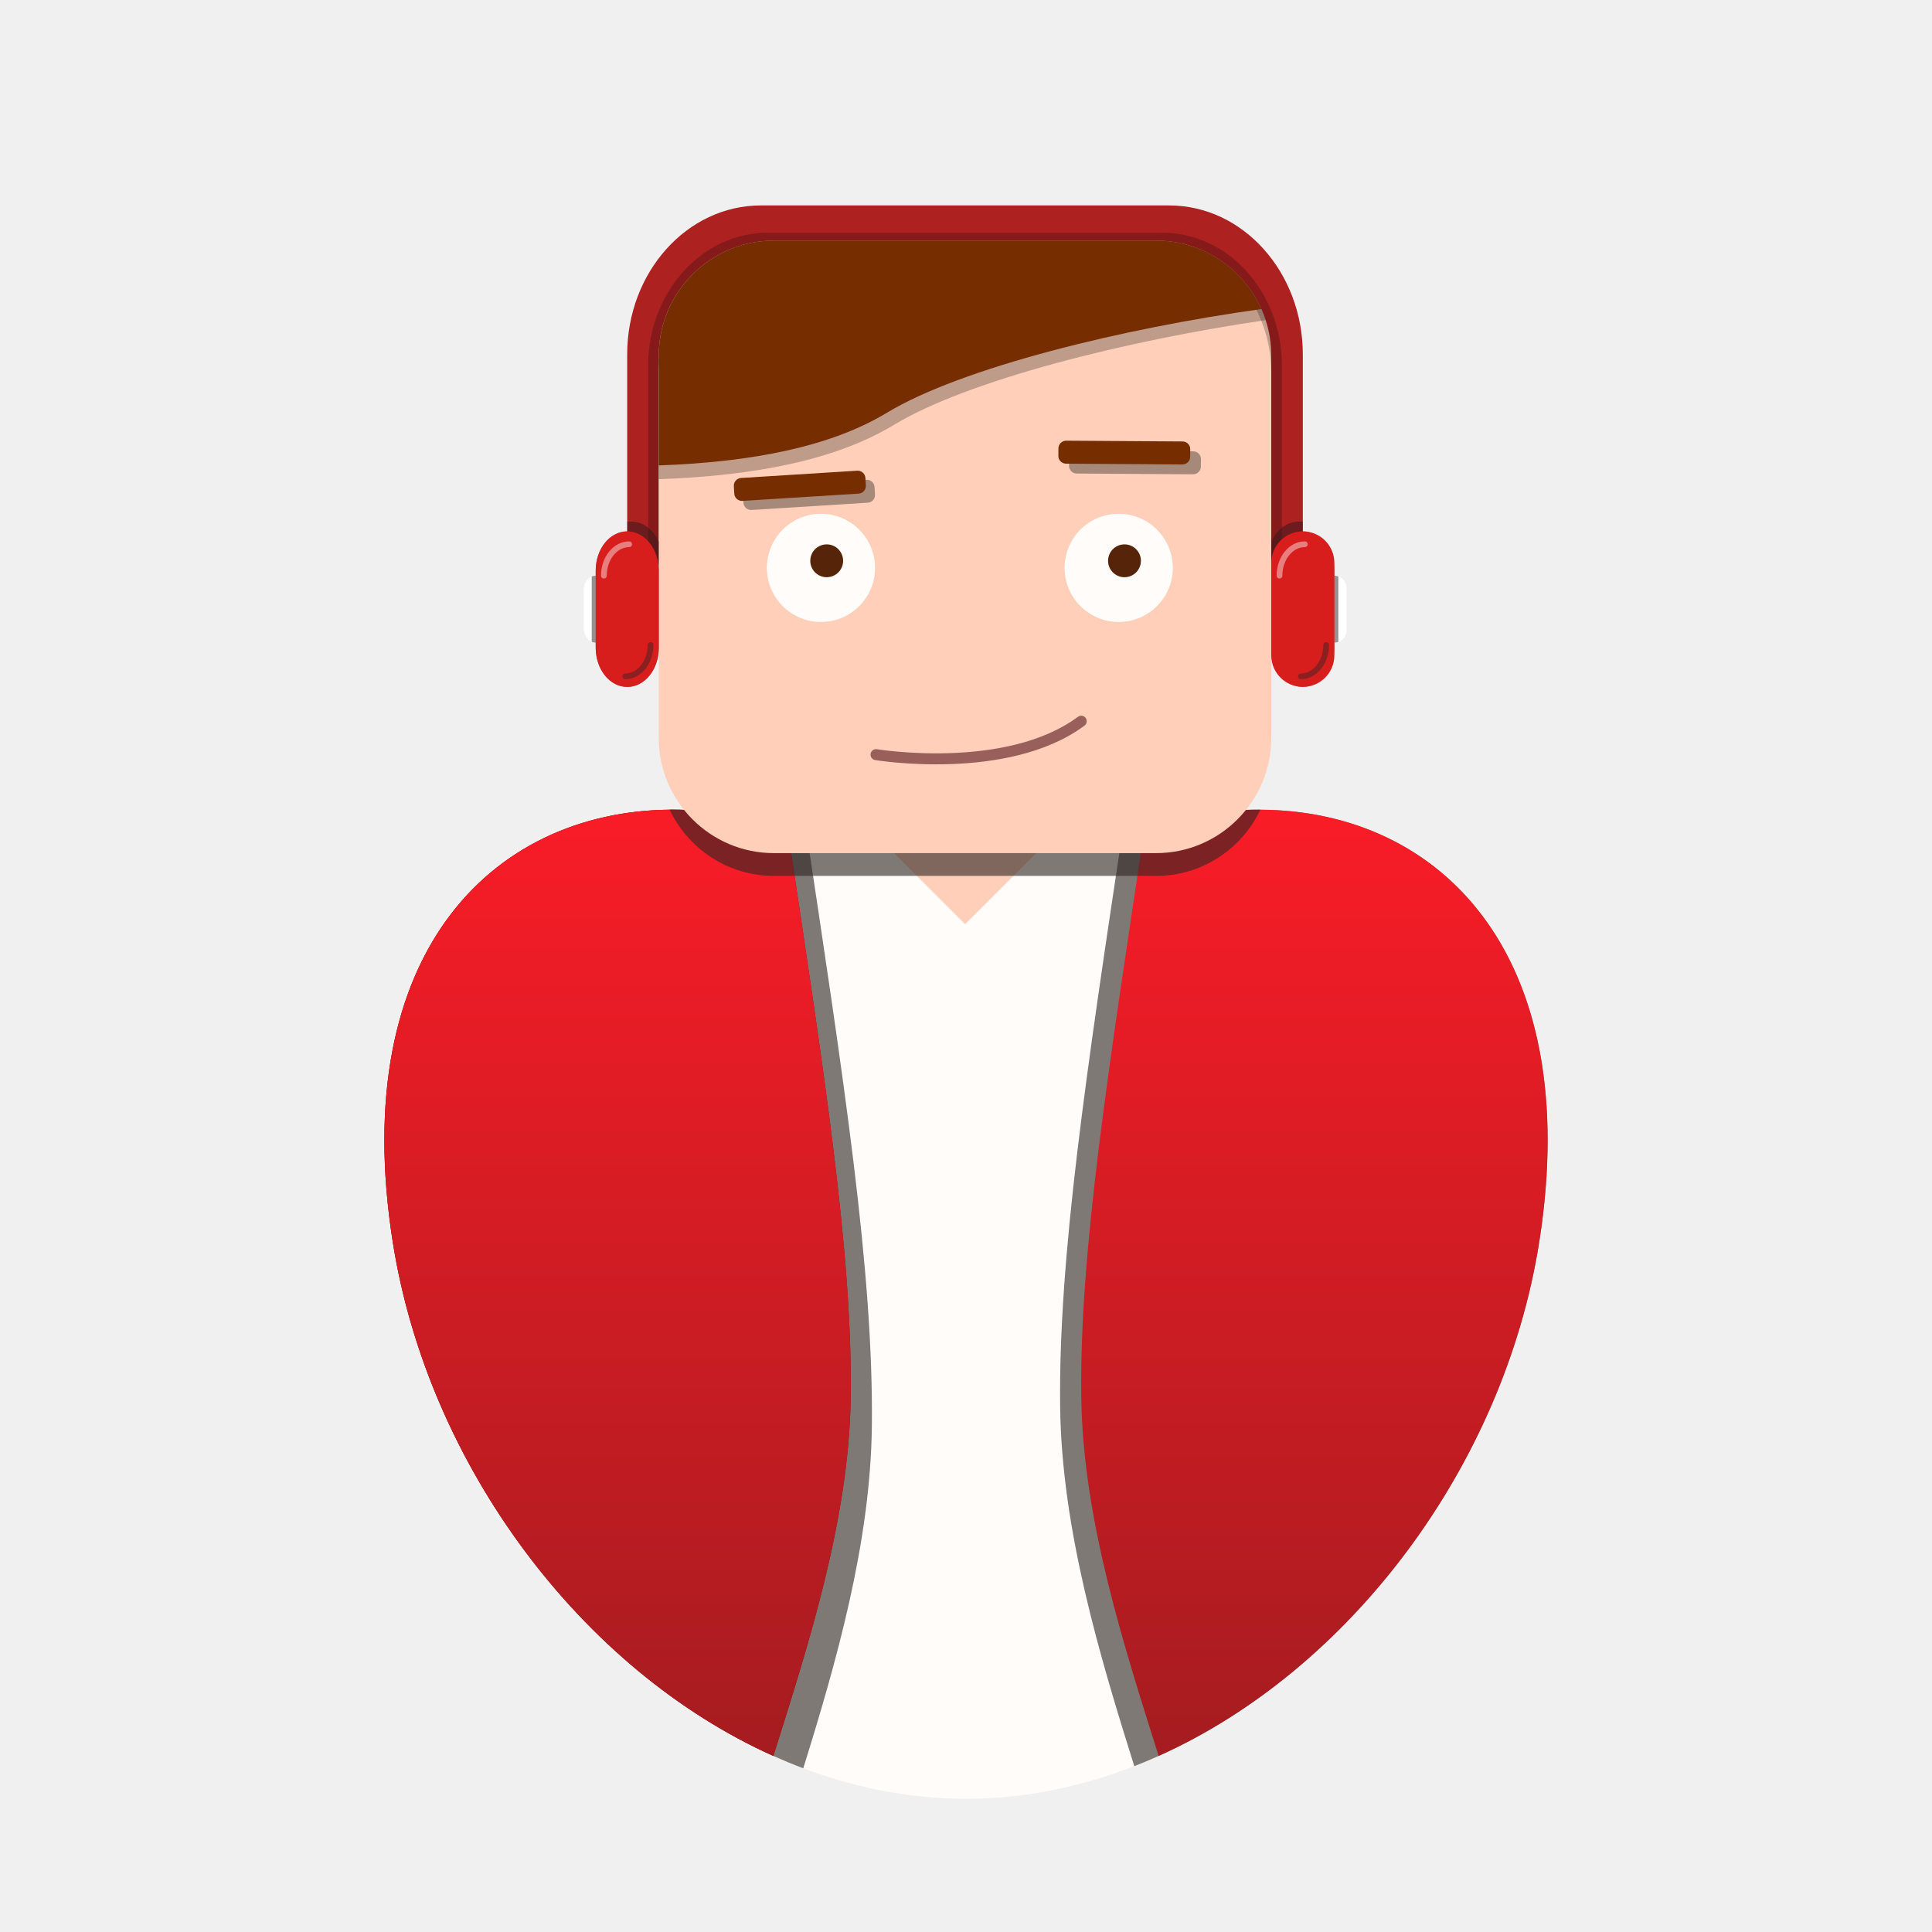
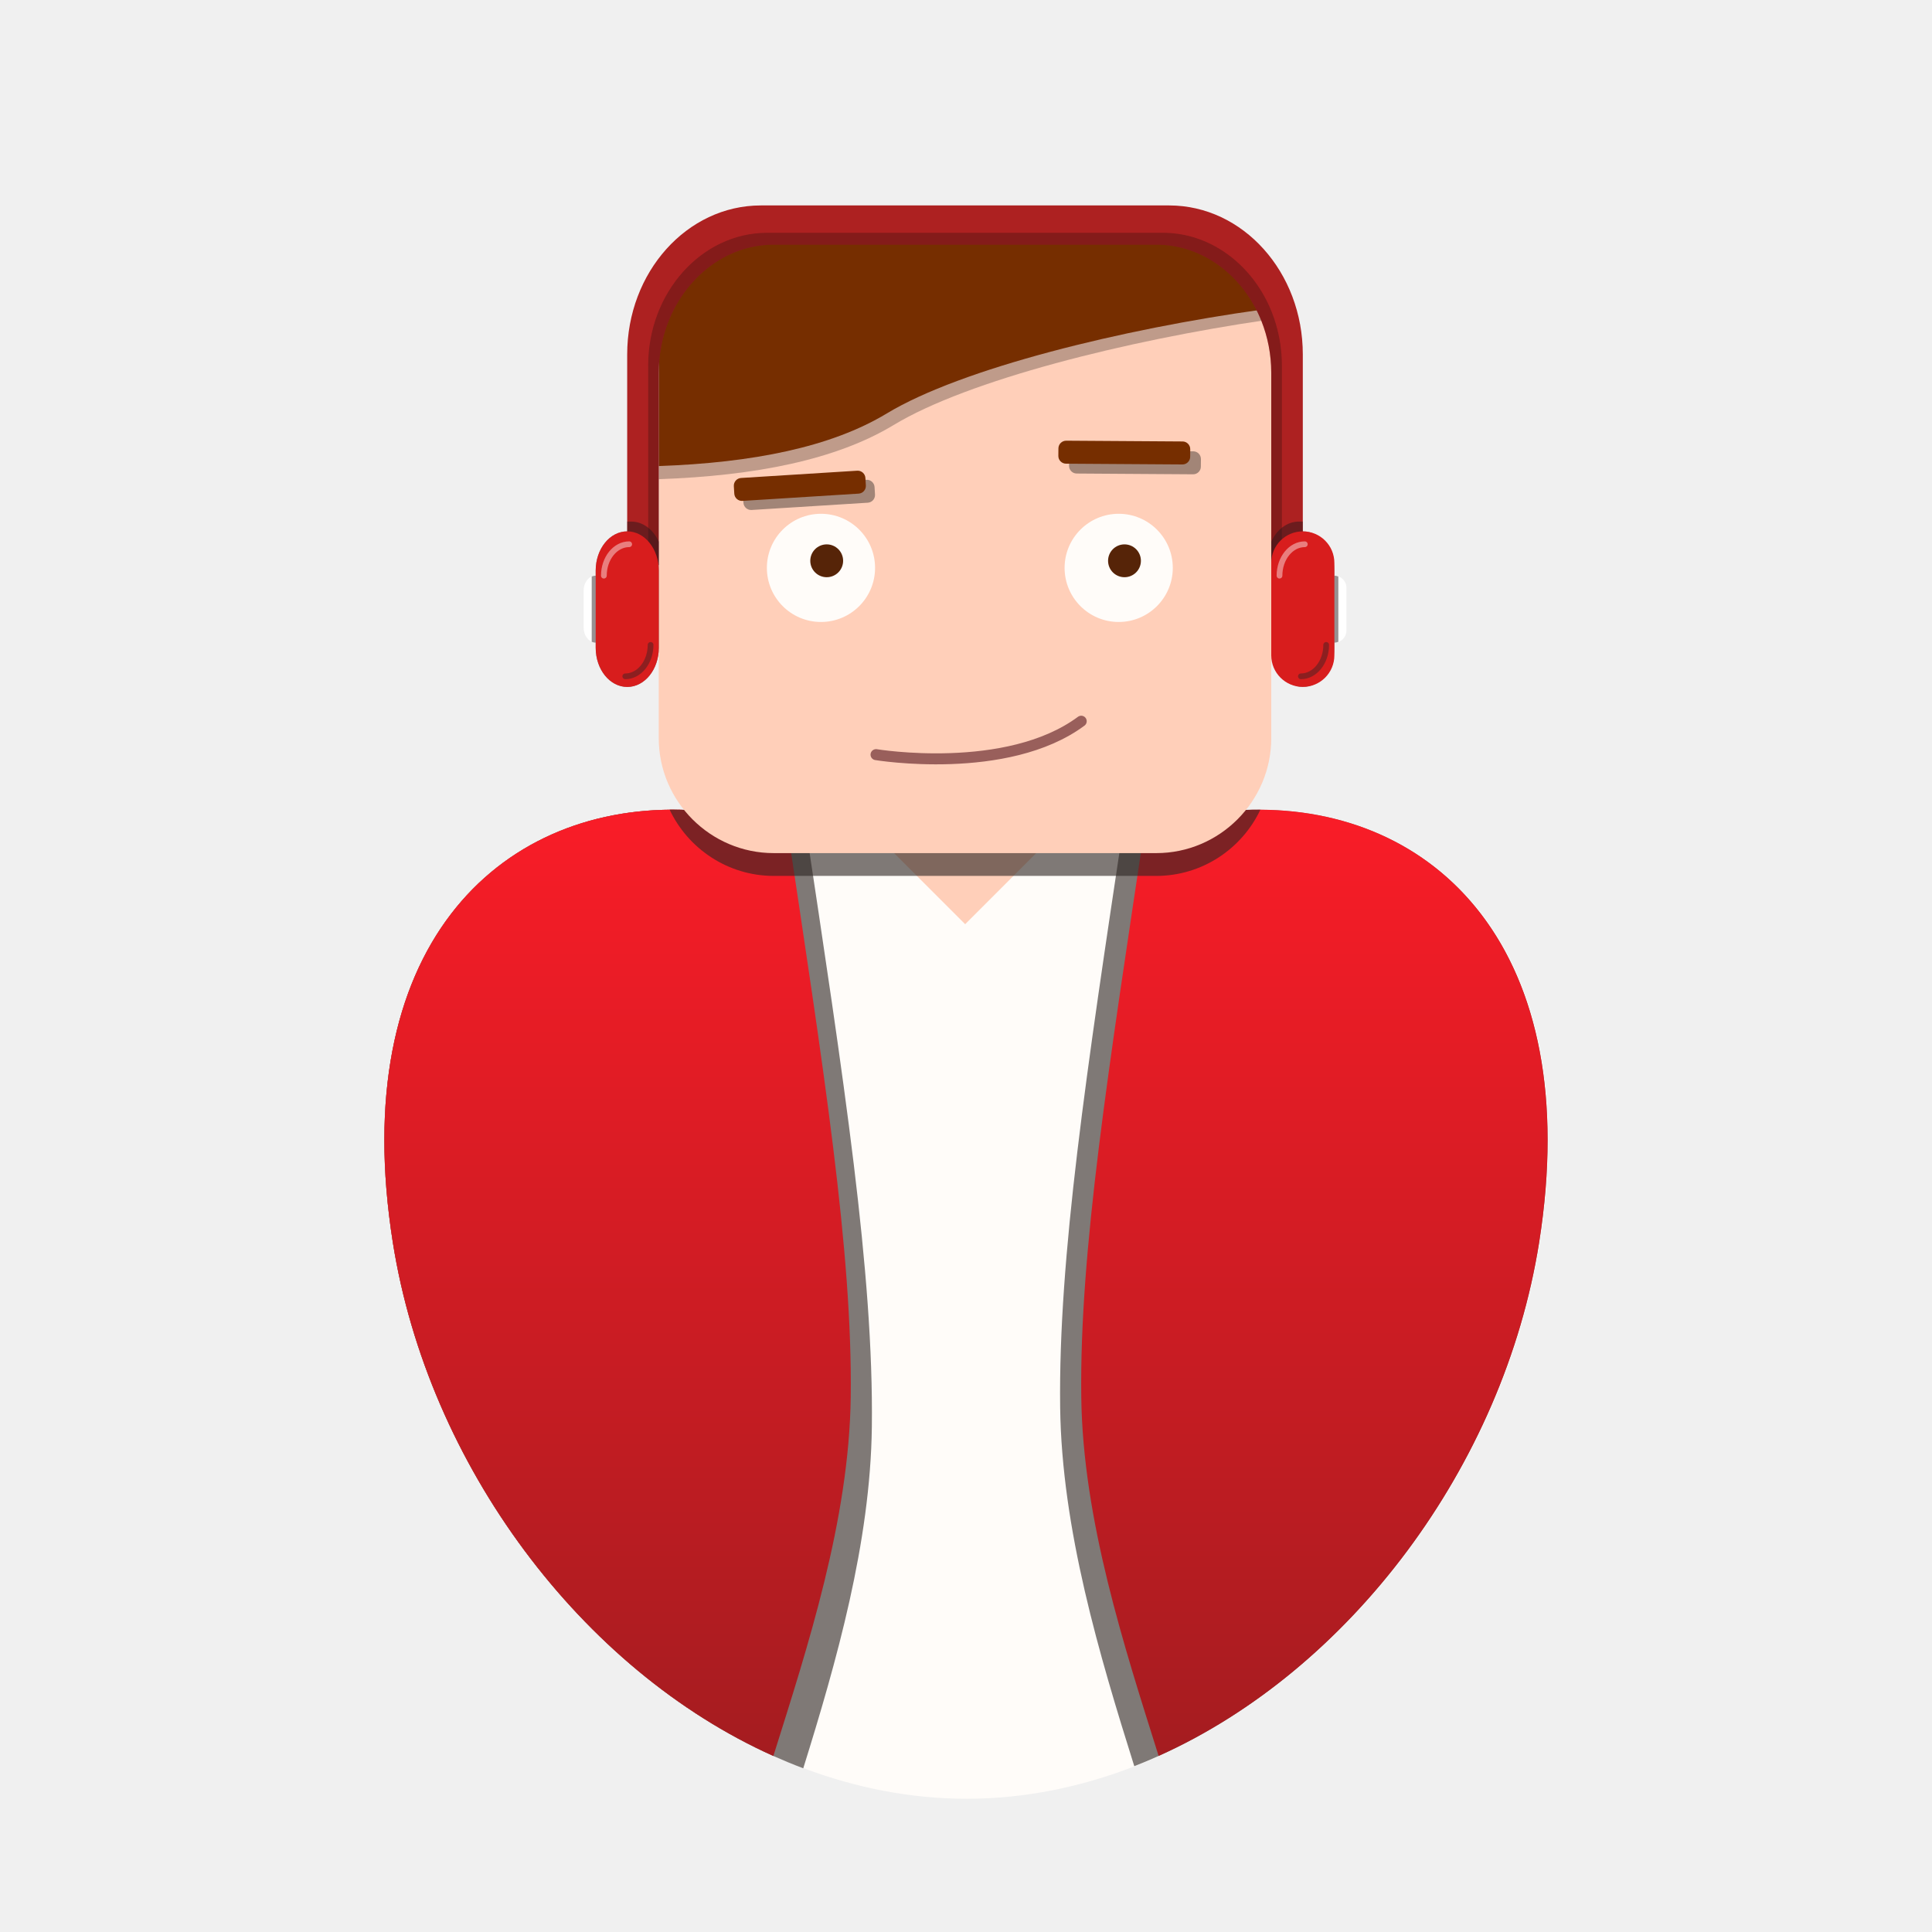
- <svg xmlns="http://www.w3.org/2000/svg" version="1.1" x="0px" y="0px" viewBox="0 0 3000 3000" xml:space="preserve">
-   <style>
- 	.st0{display:none;}
- 	.st1{display:inline;fill:#000A1A;}
- 	.st2{fill:#FFFCF9;}
- 	.st3{fill:#AD2121;}
- 	.st4{fill:#F30B00;}
- 	.st5{opacity:0.61;fill:#2D2623;}
- 	.st6{fill:url(#SVGID_1_);}
- 	.st7{fill:url(#SVGID_2_);}
- 	.st8{fill:#FFCFB9;}
- 	.st9{opacity:0.24;fill:#070605;}
- 	.st10{opacity:0.27;fill:#140F0C;}
- 	.st11{fill:#762E00;}
- 	.st12{fill:#562408;}
- 	.st13{opacity:0.39;fill:#1C1917;}
- 	.st14{fill:#FFFFFF;}
- 	.st15{opacity:0.48;fill:#26181C;}
- 	.st16{fill:#D81D1D;}
- 	.st17{opacity:0.43;fill:none;stroke:#FFFFFF;stroke-width:8.909;stroke-linecap:round;stroke-miterlimit:10;}
- 	.st18{opacity:0.43;fill:none;stroke:#282526;stroke-width:8.909;stroke-linecap:round;stroke-miterlimit:10;}
- 	.st19{fill:#070605;}
- 	.st20{fill:none;stroke:#995F5B;stroke-width:17.061;stroke-linecap:round;stroke-miterlimit:10;}
- 	.st21{display:inline;opacity:0.16;}
- </style>
-   <switch>
+ <svg xmlns="http://www.w3.org/2000/svg" version="1.1" viewBox="0 0 12500 12500" xml:space="preserve">
+   <g>
+     <path fill="#fffcf9" d="M9962.5,8038.75c-230,1454.58 -1240.83,2791.67 -2499.17,3338.75c-40,17.5 -80,33.75 -120.416,49.583c-349.167,135.834 -715.834,210.834 -1088.75,210.834c-360,0 -714.584,-70 -1052.92,-197.084c-65,-24.583 -129.583,-51.25 -193.333,-79.583c-1241.25,-557.083 -2234.17,-1882.5 -2462.08,-3322.5c-294.583,-1862.92 639.167,-2788.33 1791.25,-2800c22.5,-0.417 45.417,0 67.917,0.417c250.417,5.416 477.917,18.333 680.833,35.833c41.667,3.75 82.084,7.5 121.667,11.25c146.667,14.583 278.75,30.833 395.833,47.917c423.75,61.666 650.417,129.583 650.417,129.583c0,0 222.083,-66.667 637.917,-127.917c115,-17.083 245,-33.333 388.75,-47.916c88.75,-8.75 182.5,-17.084 281.666,-24.167c165.834,-12.083 346.25,-20.833 540.417,-25c18.75,-0.417 37.083,-0.417 55.417,-0.417c1158.75,5 2100.42,930.417 1804.58,2800.42Z" />
+     <path fill="#f30b00" d="M5504.17,9037.5c-9.584,796.667 -280,1622.08 -500.417,2323.33c-1241.25,-556.666 -2234.17,-1882.08 -2462.08,-3322.08c-300.417,-1899.58 676.25,-2824.58 1859.58,-2799.58c250.417,5.416 477.917,18.333 680.833,35.833c247.5,1650.42 433.75,2821.25 422.084,3762.5Z" />
+     <path fill="#7f7976" d="M9958.33,8038.75c-230,1454.58 -1240.83,2791.67 -2499.17,3338.75c-40,17.5 -80,33.75 -120.417,49.583c-225,-716.666 -469.583,-1532.5 -479.583,-2322.5c-11.667,-971.25 169.166,-2165.83 417.5,-3815.83c88.75,-8.75 182.5,-17.083 281.666,-24.167c165.834,-12.083 346.25,-20.833 540.417,-25c18.75,-0.416 37.083,-0.416 55.417,-0.416c1158.33,4.166 2100,929.583 1804.17,2799.58Z" />
+     <path fill="#7f7976" d="M5640.83,9232.5c-9.166,748.333 -229.166,1520 -443.75,2208.33c-65,-24.583 -129.583,-51.25 -193.333,-79.583c-1241.25,-557.083 -2234.17,-1882.5 -2462.08,-3322.5c-294.584,-1862.92 639.166,-2788.33 1791.25,-2800c22.5,-0.417 45.416,0 67.916,0.417c250.417,5.416 477.917,18.333 680.834,35.833c41.666,3.75 82.083,7.5 121.666,11.25c258.334,1717.5 449.584,2949.58 437.5,3946.25Z" />
+     <path fill="url(#linear1)" d="M6995.83,9037.5c9.584,796.667 280,1622.08 500.417,2323.33c1241.25,-556.666 2234.17,-1882.08 2462.08,-3322.08c300.417,-1899.58 -676.25,-2824.58 -1859.58,-2799.58c-250.417,5.416 -477.917,18.333 -680.833,35.833c-247.5,1650.42 -433.75,2821.25 -422.084,3762.5Z" />
+     <path fill="url(#linear2)" d="M5504.17,9037.5c-9.584,796.667 -280,1622.08 -500.417,2323.33c-1241.25,-556.666 -2234.17,-1882.08 -2462.08,-3322.08c-300.417,-1899.58 676.25,-2824.58 1859.58,-2799.58c250.417,5.416 477.917,18.333 680.833,35.833c247.5,1650.42 433.75,2821.25 422.084,3762.5Z" />
+     <path fill="#ffcfb9" d="M6887.92,5336.25l-643.334,643.333l-645,-645c423.75,61.667 650.417,129.584 650.417,129.584c0,0 222.083,-66.667 637.917,-127.917Z" />
+   </g>
+   <g>
+     <path fill="#2d2623" opacity="0.61" d="M8154.58,5238.75c-119.166,252.5 -376.666,428.333 -673.333,428.333l-2475.42,0c-296.25,0 -553.75,-175.833 -673.333,-428.333c22.5,-0.417 45.417,0 67.917,0.417c250.416,5.416 477.916,18.333 680.833,35.833c195.833,16.667 369.167,37.5 517.917,59.167c423.75,61.666 650.416,129.583 650.416,129.583c0,0 222.084,-66.667 637.917,-127.917c185.833,-27.5 410,-53.333 670.417,-72.083c165.833,-12.083 346.25,-20.833 540.416,-25l56.25,0Z" />
+     <path fill="#ffcfb9" d="M8225,2300.42l0,2475.42c0,409.167 -334.583,743.75 -743.75,743.75l-2475.42,0c-409.166,0 -743.75,-334.583 -743.75,-743.75l0,-2475.42c0,-409.167 334.584,-743.75 743.75,-743.75l2475.42,0c127.917,0 248.75,32.916 354.167,90.416c143.75,78.334 258.75,202.5 325.833,352.5c10.417,23.334 19.583,47.084 27.5,71.667c23.75,72.083 36.25,149.167 36.25,229.167Z" />
+     <path fill="#140f0c" opacity="0.27" d="M8188.75,2071.25c-901.25,132.083 -1925,387.083 -2407.08,678.75c-372.917,225.417 -895,328.333 -1519.58,350.417l0,-732.084c0,-421.25 344.584,-766.25 766.25,-766.25l2549.58,0c90.416,0 177.083,15.834 257.5,45c143.75,78.334 258.75,202.5 325.833,352.5c10.417,23.334 19.583,47.084 27.5,71.667Z" />
+     <path fill="#762e00" d="M8161.25,2003.75c-895,124.167 -1940,378.75 -2423.75,671.25c-362.083,218.75 -868.75,318.75 -1475,340.417l0,-710.834c0,-409.166 334.583,-743.75 743.75,-743.75l2475.42,0c302.083,0 563.333,182.5 679.583,442.917Z" />
    <g>
-       <g id="Layer_1" class="st0">
-         <rect class="st1" width="3000" height="3000" />
+       <circle fill="#fffcf9" cx="7237.92" cy="3674.17" r="350" />
+       <circle fill="#562408" cx="7275.42" cy="3628.33" r="106.25" />
+     </g>
+     <g>
+       <circle fill="#fffcf9" cx="5311.67" cy="3674.17" r="350" />
+       <circle fill="#562408" cx="5348.75" cy="3628.33" r="106.25" />
+     </g>
+     <path fill="#1c1917" opacity="0.41" d="M5605.42,3104.17l-751.667,47.083c-27.5,1.667 -48.333,25.417 -46.667,52.917l2.917,48.75c1.667,27.5 25.417,48.333 52.917,46.666l751.666,-47.083c27.5,-1.667 48.334,-25.417 46.667,-52.917l-2.917,-48.75c-1.666,-27.083 -25.416,-48.333 -52.916,-46.666Z" />
+     <path fill="#762e00" d="M5546.25,3045.42l-751.667,47.083c-27.5,1.667 -48.333,25.417 -46.666,52.917l2.916,48.75c1.667,27.5 25.417,48.333 52.917,46.666l751.667,-47.083c27.5,-1.667 48.333,-25.417 46.666,-52.917l-2.916,-48.75c-1.667,-27.083 -25.417,-48.333 -52.917,-46.666Z" />
+     <path fill="#1c1917" opacity="0.41" d="M6967.5,2915l752.917,5c27.5,0 50,22.917 49.583,50.417l-0.417,48.75c0,27.5 -22.916,50 -50.416,49.583l-752.917,-5c-27.5,0 -50,-22.917 -49.583,-50.417l0.416,-48.75c0.417,-27.5 22.917,-49.583 50.417,-49.583Z" />
+     <path fill="#762e00" d="M6898.33,2851.25l752.917,5c27.5,0 50,22.917 49.583,50.417l-0.416,48.75c0,27.5 -22.917,50 -50.417,49.583l-752.917,-5c-27.5,0 -50,-22.917 -49.583,-50.417l0.417,-48.75c0.416,-27.5 22.916,-49.583 50.416,-49.583Z" />
+     <path d="M5667.92,4882.5c0,0 846.666,140.417 1327.5,-216.25" style="fill:none;fill-rule:nonzero;stroke:#995f5b;stroke-width:71.09px;stroke-linecap: round;" />
+     <g>
+       <path fill="#ad2121" d="M8429.17,2293.33l0,1363.33l-204.167,0l0,-1244.58c0,-119.166 -22.917,-232.5 -63.75,-335.416c-115.833,-290.417 -377.5,-493.75 -680,-493.75l-2475.42,0c-409.166,0 -743.75,373.333 -743.75,829.166l0,1244.58l-204.166,0l0,-1363.33c0,-532.5 387.083,-964.166 865,-964.166l2641.25,0c477.916,0 865,431.666 865,964.166Z" />
+       <path fill="#070605" opacity="0.25" d="M8293.75,2364.17l0,1292.5l-68.75,0l0,-1244.58c0,-119.166 -22.917,-232.5 -63.75,-335.416c-115.833,-290.417 -377.5,-493.75 -680,-493.75l-2475.42,0c-409.166,0 -743.75,373.333 -743.75,829.166l0,1244.58l-68.333,0l0,-1292.5c0,-471.667 346.25,-857.917 769.583,-857.917l2560.83,0c132.5,0 257.083,37.917 366.25,104.167c148.75,90.416 267.916,233.75 337.083,406.666c10.833,27.084 20.417,54.584 28.333,82.5c24.584,83.75 37.917,172.5 37.917,264.584Z" />
+       <g>
+         <path fill="#fff" d="M3854.17,3724.58l0,432.917c-9.167,0 -17.5,-2.083 -25.834,-5.417c-30.416,-13.333 -52.083,-49.166 -52.083,-91.25l0,-240c0,-42.083 21.667,-77.916 52.083,-91.25c7.917,-3.333 16.667,-5 25.834,-5Z" />
+         <path fill="#26181c" opacity="0.48" d="M4262.5,3505l0,686.25c0,140 -91.25,253.333 -204.167,253.333c-112.916,0 -204.166,-113.333 -204.166,-253.333l0,-33.333c-9.167,0 -17.5,-2.084 -25.834,-5.417l0,-422.5c7.917,-3.333 16.667,-5.417 25.834,-5.417l0,-33.333c0,-140 91.25,-253.333 204.166,-253.333l0,-63.334l25.834,0c76.25,0 143.333,52.5 178.333,130.417Z" />
+         <path fill="#d81d1d" d="M4262.5,3691.25l0,500c0,140 -91.25,253.333 -204.167,253.333c-112.916,0 -204.166,-113.333 -204.166,-253.333l0,-500c0,-140 91.25,-253.333 204.166,-253.333c56.25,0 107.5,28.333 144.167,74.166c37.083,45.834 60,109.167 60,179.167Z" />
+         <path d="M3907.08,3724.58c0,-112.083 73.334,-203.333 163.75,-203.333" style="fill:none;fill-rule:nonzero;stroke:#fff;stroke-opacity:0.43;stroke-width:37.12px;stroke-linecap:round;" />
+         <path d="M4209.17,4172.5c0,112.083 -73.334,203.333 -163.75,203.333" style="fill:none;fill-rule:nonzero;stroke:#282526;stroke-opacity:0.43;stroke-width:37.12px;stroke-linecap:round;" />
      </g>
-       <g id="Layer_3">
-         <path class="st2" d="M2390,1929.3c-55.2,349.1-297.8,670-599.8,801.3c-9.6,4.2-19.2,8.1-28.9,11.9     c-83.8,32.6-171.8,50.6-261.3,50.6c-86.4,0-171.5-16.8-252.7-47.3c-15.6-5.9-31.1-12.3-46.4-19.1     C903,2593,664.7,2274.9,610,1929.3c-70.7-447.1,153.4-669.2,429.9-672c5.4-0.1,10.9,0,16.3,0.1c60.1,1.3,114.7,4.4,163.4,8.6     c10,0.9,19.7,1.8,29.2,2.7c35.2,3.5,66.9,7.4,95,11.5c101.7,14.8,156.1,31.1,156.1,31.1s53.3-16,153.1-30.7     c27.6-4.1,58.8-8,93.3-11.5c21.3-2.1,43.8-4.1,67.6-5.8c39.8-2.9,83.1-5,129.7-6c4.5-0.1,8.9-0.1,13.3-0.1     C2235,1258.4,2461,1480.5,2390,1929.3z" />
-       </g>
-       <g id="Layer_4">
-         <path class="st3" d="M2023,550.4v327.2h-49V578.9c0-28.6-5.5-55.8-15.3-80.5c-27.8-69.7-90.6-118.5-163.2-118.5h-594.1     c-98.2,0-178.5,89.6-178.5,199v298.7h-49V550.4c0-127.8,92.9-231.4,207.6-231.4h633.9C1930.1,319,2023,422.6,2023,550.4z" />
-         <path class="st4" d="M1321,2169c-2.3,191.2-67.2,389.3-120.1,557.6C903,2593,664.7,2274.9,610,1929.3     c-72.1-455.9,162.3-677.9,446.3-671.9c60.1,1.3,114.7,4.4,163.4,8.6C1279.1,1662.1,1323.8,1943.1,1321,2169z" />
-         <path class="st5" d="M2390,1929.3c-55.2,349.1-297.8,670-599.8,801.3c-9.6,4.2-19.2,8.1-28.9,11.9     c-54-172-112.7-367.8-115.1-557.4c-2.8-233.1,40.6-519.8,100.2-915.8c21.3-2.1,43.8-4.1,67.6-5.8c39.8-2.9,83.1-5,129.7-6     c4.5-0.1,8.9-0.1,13.3-0.1C2235,1258.4,2461,1480.5,2390,1929.3z" />
-         <path class="st5" d="M1353.8,2215.8c-2.2,179.6-55,364.8-106.5,530c-15.6-5.9-31.1-12.3-46.4-19.1     C903,2593,664.7,2274.9,610,1929.3c-70.7-447.1,153.4-669.2,429.9-672c5.4-0.1,10.9,0,16.3,0.1c60.1,1.3,114.7,4.4,163.4,8.6     c10,0.9,19.7,1.8,29.2,2.7C1310.8,1680.9,1356.7,1976.6,1353.8,2215.8z" />
-         <linearGradient id="SVGID_1_" gradientUnits="userSpaceOnUse" x1="2041.029" y1="1257.292" x2="2041.029" y2="2726.63">
-           <stop offset="0" style="stop-color:#F91C27" />
-           <stop offset="1" style="stop-color:#A51C20" />
-         </linearGradient>
-         <path class="st6" d="M1679,2169c2.3,191.2,67.2,389.3,120.1,557.6c297.9-133.6,536.2-451.7,590.9-797.3     c72.1-455.9-162.3-677.9-446.3-671.9c-60.1,1.3-114.7,4.4-163.4,8.6C1720.9,1662.1,1676.2,1943.1,1679,2169z" />
-         <linearGradient id="SVGID_2_" gradientUnits="userSpaceOnUse" x1="958.971" y1="1257.292" x2="958.971" y2="2726.63">
-           <stop offset="0" style="stop-color:#F91C27" />
-           <stop offset="1" style="stop-color:#A51C20" />
-         </linearGradient>
-         <path class="st7" d="M1321,2169c-2.3,191.2-67.2,389.3-120.1,557.6C903,2593,664.7,2274.9,610,1929.3     c-72.1-455.9,162.3-677.9,446.3-671.9c60.1,1.3,114.7,4.4,163.4,8.6C1279.1,1662.1,1323.8,1943.1,1321,2169z" />
-         <path class="st8" d="M1653.1,1280.7l-154.4,154.4l-154.8-154.8c101.7,14.8,156.1,31.1,156.1,31.1S1553.3,1295.4,1653.1,1280.7z" />
-         <path class="st5" d="M1957.1,1257.3c-28.6,60.6-90.4,102.8-161.6,102.8h-594.1c-71.1,0-132.9-42.2-161.6-102.8     c5.4-0.1,10.9,0,16.3,0.1c60.1,1.3,114.7,4.4,163.4,8.6c47,4,88.6,9,124.3,14.2c101.7,14.8,156.1,31.1,156.1,31.1     s53.3-16,153.1-30.7c44.6-6.6,98.4-12.8,160.9-17.3c39.8-2.9,83.1-5,129.7-6C1948.2,1257.3,1952.7,1257.3,1957.1,1257.3z" />
-         <path class="st8" d="M1974,552.1v594.1c0,98.2-80.3,178.5-178.5,178.5h-594.1c-98.2,0-178.5-80.3-178.5-178.5V552.1     c0-98.2,80.3-178.5,178.5-178.5h594.1c30.7,0,59.7,7.9,85,21.7c34.5,18.8,62.1,48.6,78.2,84.6c2.5,5.6,4.7,11.3,6.6,17.2     C1971,514.4,1974,532.9,1974,552.1z" />
-         <path class="st9" d="M1990.5,567.4v310.2H1974V578.9c0-28.6-5.5-55.8-15.3-80.5c-27.8-69.7-90.6-118.5-163.2-118.5h-594.1     c-98.2,0-178.5,89.6-178.5,199v298.7h-16.4V567.4c0-113.2,83.1-205.9,184.7-205.9h614.6c31.8,0,61.7,9.1,87.9,25     c35.7,21.7,64.3,56.1,80.9,97.6c2.6,6.5,4.9,13.1,6.8,19.8C1987.3,524,1990.5,545.3,1990.5,567.4z" />
-         <path class="st10" d="M1965.3,497.1c-216.3,31.7-462,92.9-577.7,162.9c-89.5,54.1-214.8,78.8-364.7,84.1V568.4     c0-101.1,82.7-183.9,183.9-183.9h611.9c21.7,0,42.5,3.8,61.8,10.8c34.5,18.8,62.1,48.6,78.2,84.6     C1961.2,485.5,1963.4,491.2,1965.3,497.1z" />
-         <path class="st11" d="M1958.7,479.9c-214.8,29.8-465.6,90.9-581.7,161.1c-86.9,52.5-208.5,76.5-354,81.7V552.1     c0-98.2,80.3-178.5,178.5-178.5h594.1C1868.1,373.6,1930.8,417.4,1958.7,479.9z" />
-         <circle class="st2" cx="1274.8" cy="881.8" r="84" />
-         <circle class="st12" cx="1283.7" cy="870.8" r="25.5" />
-         <circle class="st2" cx="1737.1" cy="881.8" r="84" />
-         <path class="st13" d="M1345.3,745l-180.4,11.3c-6.6,0.4-11.6,6.1-11.2,12.7l0.7,11.7c0.4,6.6,6.1,11.6,12.7,11.2l180.4-11.3     c6.6-0.4,11.6-6.1,11.2-12.7l-0.7-11.7C1357.6,749.7,1351.9,744.6,1345.3,745z" />
-         <circle class="st12" cx="1746.1" cy="870.8" r="25.5" />
-         <path class="st11" d="M1331.1,730.9l-180.4,11.3c-6.6,0.4-11.6,6.1-11.2,12.7l0.7,11.7c0.4,6.6,6.1,11.6,12.7,11.2l180.4-11.3     c6.6-0.4,11.6-6.1,11.2-12.7l-0.7-11.7C1343.4,735.6,1337.7,730.5,1331.1,730.9z" />
-         <path class="st13" d="M1672.2,699.6l180.7,1.2c6.6,0,12,5.5,11.9,12.1l-0.1,11.7c0,6.6-5.5,12-12.1,11.9l-180.7-1.2     c-6.6,0-12-5.5-11.9-12.1l0.1-11.7C1660.2,704.9,1665.6,699.6,1672.2,699.6z" />
-         <path class="st11" d="M1655.6,684.3l180.7,1.2c6.6,0,12,5.5,11.9,12.1l-0.1,11.7c0,6.6-5.5,12-12.1,11.9l-180.7-1.2     c-6.6,0-12-5.5-11.9-12.1l0.1-11.7C1643.6,689.6,1649,684.3,1655.6,684.3z" />
-         <g>
-           <path class="st14" d="M925,893.9v103.9c-2.2,0-4.2-0.5-6.2-1.3c-7.3-3.2-12.5-11.8-12.5-21.9V917c0-10.1,5.2-18.7,12.5-21.9      C920.7,894.3,922.8,893.9,925,893.9z" />
-           <path class="st15" d="M1023,841.2v164.7c0,33.6-21.9,60.8-49,60.8s-49-27.2-49-60.8v-8c-2.2,0-4.2-0.5-6.2-1.3V895.2      c1.9-0.8,4-1.3,6.2-1.3v-8c0-33.6,21.9-60.8,49-60.8v-15.2h6.2C998.5,809.9,1014.6,822.5,1023,841.2z" />
-           <path class="st16" d="M1023,885.9v120c0,33.6-21.9,60.8-49,60.8s-49-27.2-49-60.8v-120c0-33.6,21.9-60.8,49-60.8      c13.5,0,25.8,6.8,34.6,17.8C1017.5,853.9,1023,869.1,1023,885.9z" />
-           <path class="st17" d="M937.7,893.9L937.7,893.9c0-26.9,17.6-48.8,39.3-48.8h0" />
-           <path class="st18" d="M1010.2,1001.4L1010.2,1001.4c0,26.9-17.6,48.8-39.3,48.8h0" />
-         </g>
-         <g>
-           <path class="st14" d="M2072,893.9L2072,893.9c10.3,0,18.7,8.4,18.7,18.7v66.6c0,10.3-8.4,18.7-18.7,18.7l0,0V893.9z" />
-           <path class="st15" d="M1974,841.2v164.7c0,33.6,21.9,60.8,49,60.8s49-27.2,49-60.8v-8c2.2,0,4.2-0.5,6.2-1.3V895.2      c-1.9-0.8-4-1.3-6.2-1.3v-8c0-33.6-21.9-60.8-49-60.8v-15.2h-6.2C1998.5,809.9,1982.4,822.5,1974,841.2z" />
-           <path class="st16" d="M2023,1066.6L2023,1066.6c-27.1,0-49-21.9-49-49V874.1c0-27.1,21.9-49,49-49l0,0c27.1,0,49,21.9,49,49      v143.5C2072,1044.7,2050.1,1066.6,2023,1066.6z" />
-           <path class="st17" d="M1986.8,893.9L1986.8,893.9c0-26.9,17.6-48.8,39.3-48.8h0" />
-           <path class="st18" d="M2059.3,1001.4L2059.3,1001.4c0,26.9-17.6,48.8-39.3,48.8h0" />
-         </g>
-         <path class="st19" d="M1146.1,569.5" />
-         <path class="st20" d="M1360.3,1171.8c0,0,203.2,33.7,318.6-51.9" />
-       </g>
-       <g id="Layer_5" class="st0">
-         <g class="st21">
-           <path class="st2" d="M109.5,2025.1v-718.8h343.4c161.7,0,290.5,37.9,290.5,180.7c0,73.9-47.9,127.8-93.8,156.7      c77.9,20,119.8,86.9,119.8,164.7c0,160.7-122.8,216.6-309.5,216.6H109.5z M345.1,1474.1v119.8h97.8c46.9,0,80.9-21,80.9-62.9      c0-55.9-45.9-56.9-95.8-56.9H345.1z M345.1,1724.6v132.8h102.8c57.9,0,101.8-12,101.8-65.9c0-62.9-54.9-66.9-129.8-66.9H345.1z" />
-           <path class="st2" d="M866.1,1502h188.7v105.8h2c28.9-81.9,79.9-120.8,160.7-120.8c9,0,18,2,27,3v207.6c-14-2-29-6-42.9-6      c-84.9,0-127.8,39.9-127.8,152.7v180.7H866.1V1502z" />
-           <path class="st2" d="M1319.3,1287.4h207.6v147.7h-207.6V1287.4z M1319.3,2025.1V1502h207.6v523.1H1319.3z" />
-           <path class="st2" d="M1996.1,1701.7c-1-23-9-40.9-22-53.9c-13-14-30.9-21-53.9-21c-77.9,0-90.8,80.9-90.8,142.8      c0,78.9,29.9,130.8,90.8,130.8c53.9,0,74.9-36.9,80.9-77.9h209.6c-9,78.9-44.9,133.8-97.8,168.7      c-51.9,33.9-119.8,48.9-192.7,48.9c-168.7,0-298.5-94.8-298.5-271.5c0-178.7,125.8-281.5,298.5-281.5      c139.8,0,271.5,59.9,286.5,214.6H1996.1z" />
-           <path class="st2" d="M2494.1,1810.5c0,61.9,47.9,102.8,102.8,102.8c32.9,0,62.9-15,77.9-45.9h198.7      c-35.9,129.8-167.7,172.7-289.5,172.7c-167.7,0-297.5-95.8-297.5-271.5c0-171.7,128.8-281.5,296.5-281.5      c193.7,0,310.5,133.8,307.5,323.4H2494.1z M2682.8,1704.7c0-47.9-42.9-90.8-91.8-90.8c-61.9,0-96.8,34.9-96.8,90.8H2682.8z" />
-         </g>
+       <g>
+         <path fill="#fff" d="M8633.33,3724.58c42.917,0 77.917,35 77.917,77.917l0,277.5c0,42.917 -35,77.917 -77.917,77.917l0,-433.334Z" />
+         <path fill="#26181c" opacity="0.48" d="M8225,3505l0,686.25c0,140 91.25,253.333 204.167,253.333c112.916,0 204.166,-113.333 204.166,-253.333l0,-33.333c9.167,0 17.5,-2.084 25.834,-5.417l0,-422.5c-7.917,-3.333 -16.667,-5.417 -25.834,-5.417l0,-33.333c0,-140 -91.25,-253.333 -204.166,-253.333l0,-63.334l-25.834,0c-76.25,0 -143.333,52.5 -178.333,130.417Z" />
+         <path fill="#d81d1d" d="M8429.17,4444.17c-112.917,0 -204.167,-91.25 -204.167,-204.167l0,-597.917c0,-112.916 91.25,-204.166 204.167,-204.166c112.916,0 204.166,91.25 204.166,204.166l0,597.917c0,112.917 -91.25,204.167 -204.166,204.167Z" />
+         <path d="M8278.33,3724.58c0,-112.083 73.334,-203.333 163.75,-203.333" style="fill:none;fill-rule:nonzero;stroke:#fff;stroke-opacity:0.43;stroke-width:37.12px;stroke-linecap:round;" />
+         <path d="M8580.42,4172.5c0,112.083 -73.334,203.333 -163.75,203.333" style="fill:none;fill-rule:nonzero;stroke:#282526;stroke-opacity:0.43;stroke-width:37.12px;stroke-linecap:round;" />
      </g>
    </g>
-   </switch>
+   </g>
+   <defs>
+     <linearGradient id="linear1" x1="0" y1="0" x2="1" y2="0" gradientUnits="userSpaceOnUse" gradientTransform="matrix(3.74879e-13,6122.24,-6122.24,3.74879e-13,8504.29,5238.71)">
+       <stop offset="0" stop-color="#f91c27" />
+       <stop offset="1" stop-color="#a51c20" />
+     </linearGradient>
+     <linearGradient id="linear2" x1="0" y1="0" x2="1" y2="0" gradientUnits="userSpaceOnUse" gradientTransform="matrix(3.74879e-13,6122.24,-6122.24,3.74879e-13,3995.71,5238.71)">
+       <stop offset="0" stop-color="#f91c27" />
+       <stop offset="1" stop-color="#a51c20" />
+     </linearGradient>
+   </defs>
</svg>
